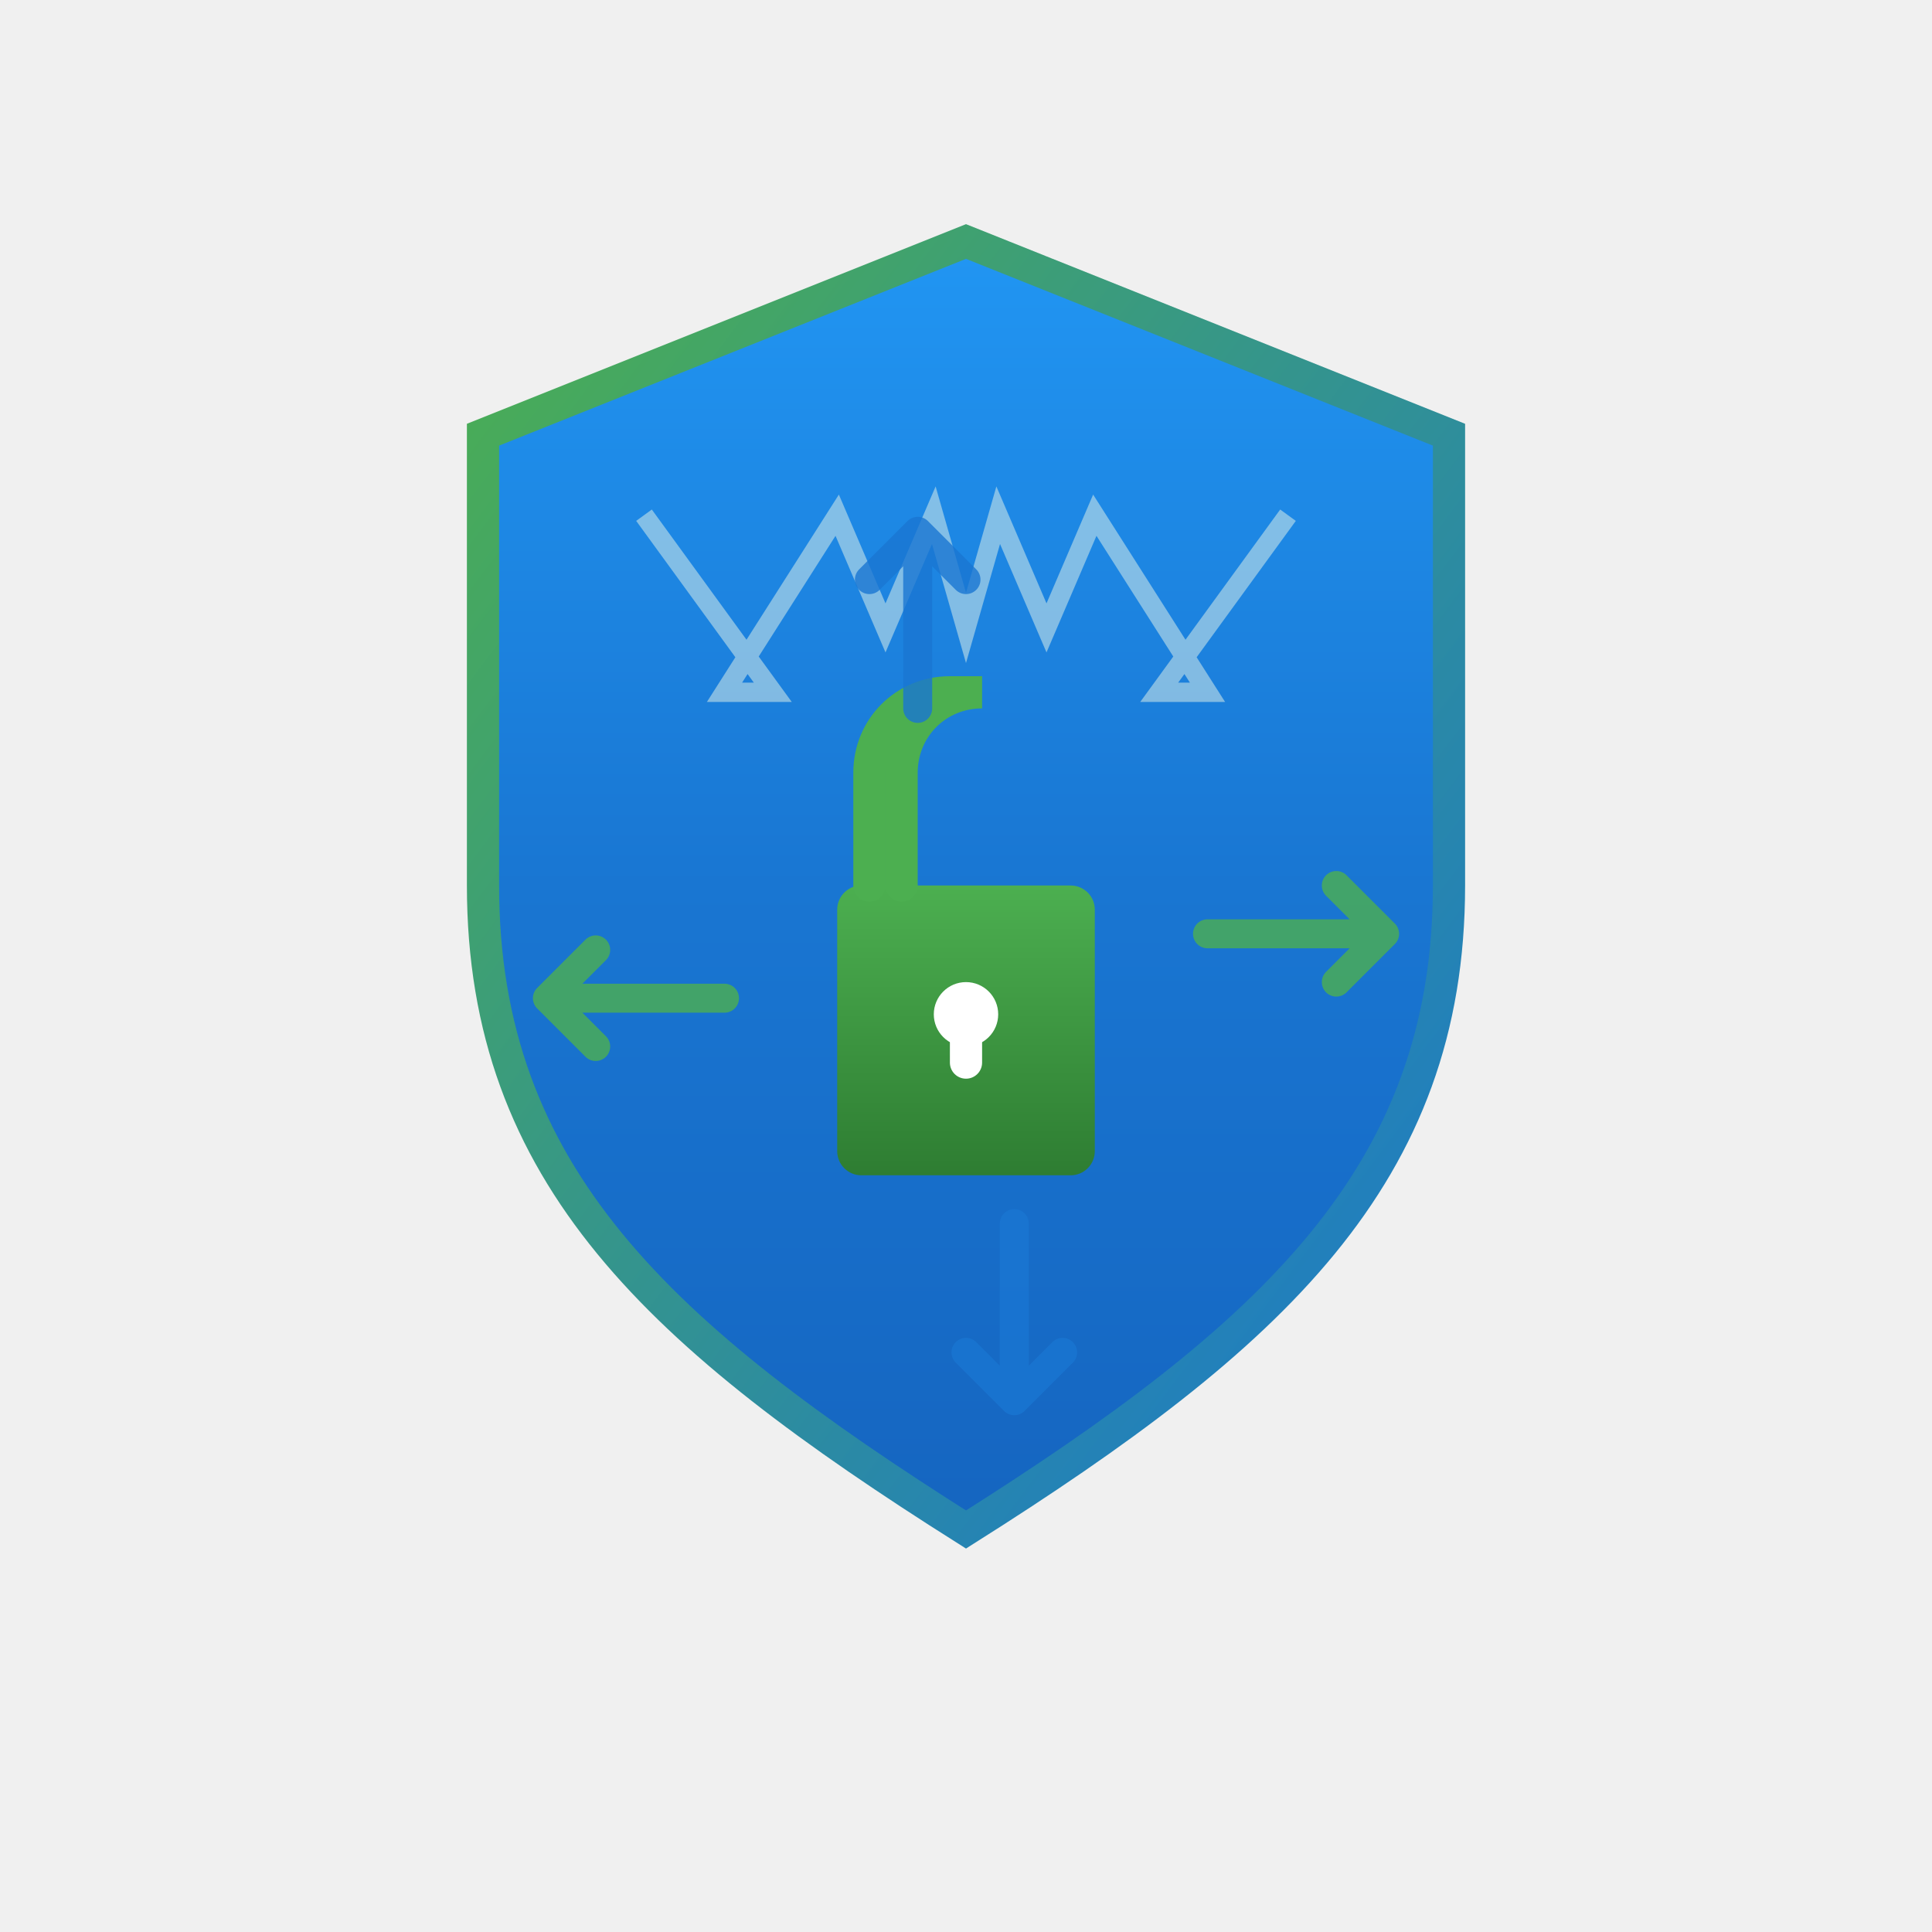
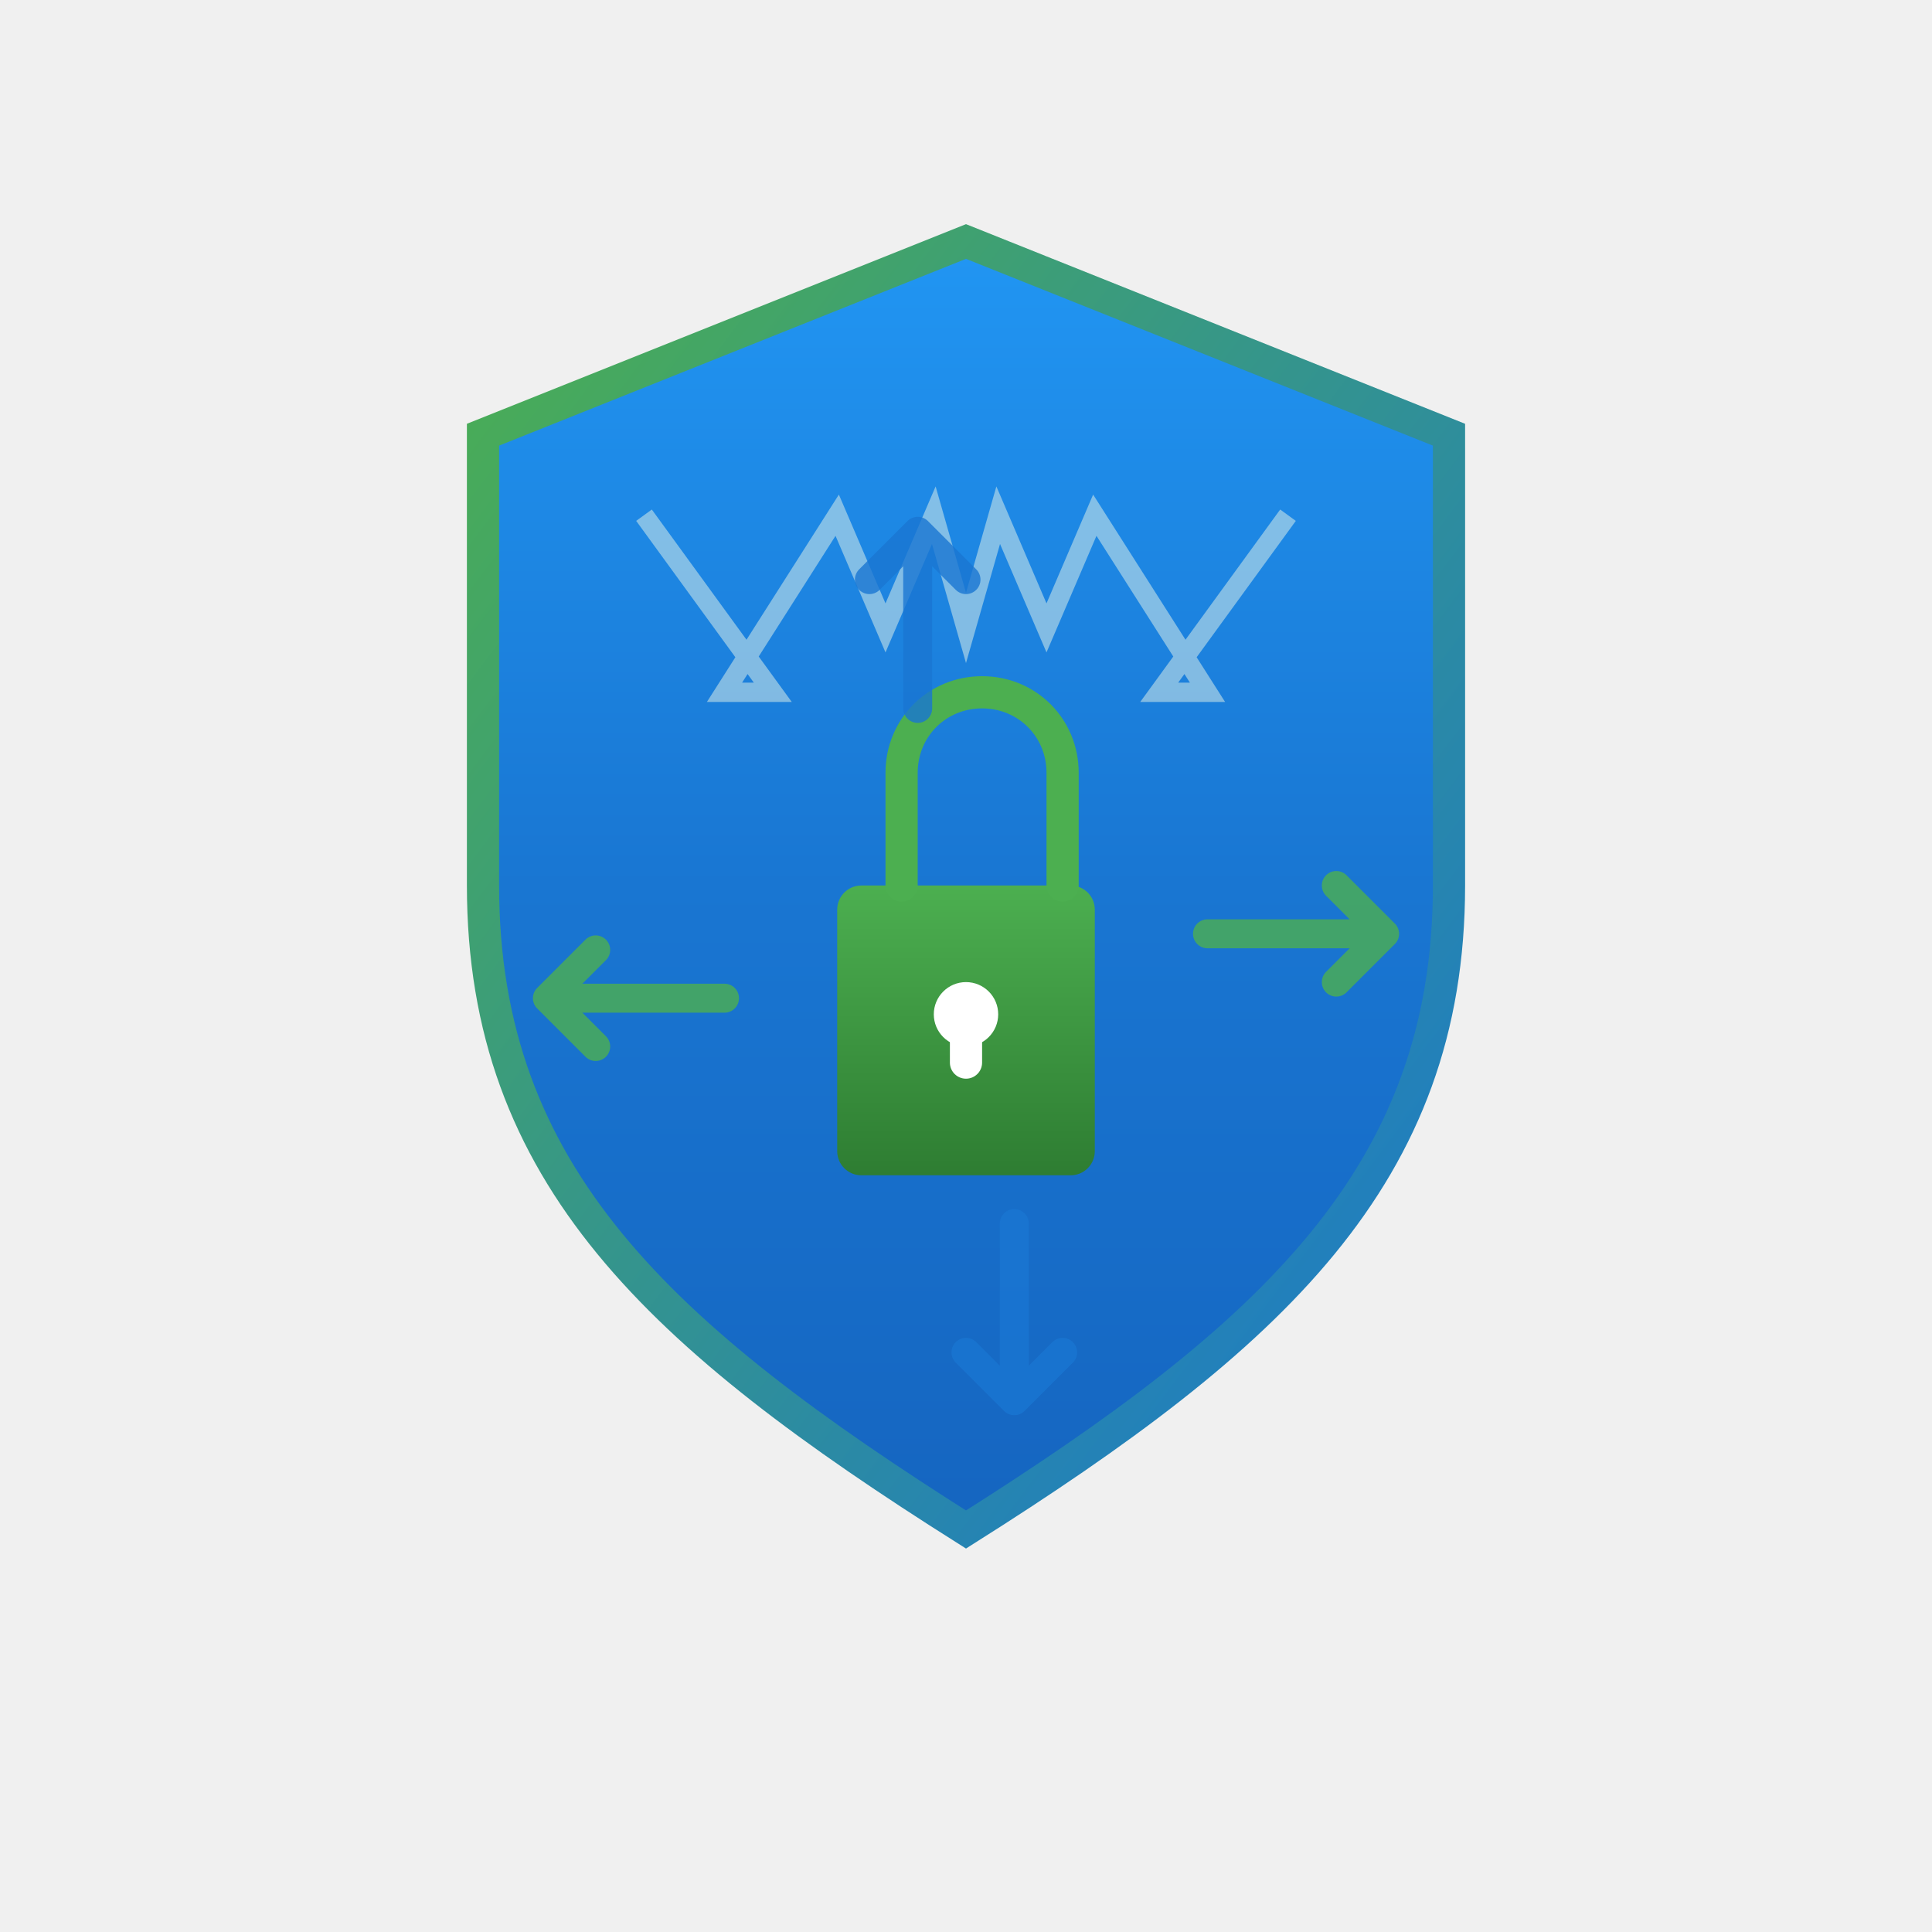
<svg xmlns="http://www.w3.org/2000/svg" width="120" height="120" viewBox="0 0 120 120" fill="none">
  <path d="M60 15 L90 27 L90 55 C90 73 79 83 60 95 C41 83 30 73 30 55 L30 27 L60 15Z" fill="url(#shieldGradient)" stroke="url(#borderGradient)" stroke-width="2" />
  <path d="M40 32 L48 43 L45 43 L52 32 L55 39 L58 32 L60 39 L62 32 L65 39 L68 32 L75 43 L72 43 L80 32" stroke="#E8F5E9" stroke-width="1.2" fill="none" opacity="0.5" />
  <rect x="52" y="55" width="16" height="18" rx="1.5" fill="url(#lockGradient)" />
-   <path d="M56 55 L56 48 C56 45.2 58.2 43 61 43 L59 43 C56.2 43 54 45.2 54 48 L54 55" stroke="#4CAF50" stroke-width="2" fill="none" stroke-linecap="round" />
+   <path d="M56 55 L56 48 C56 45.2 58.2 43 61 43 C63.8 43 66 45.2 66 48 L66 55" stroke="#4CAF50" stroke-width="2" fill="none" stroke-linecap="round" />
  <circle cx="60" cy="63" r="2" fill="white" />
  <rect x="59" y="63" width="2" height="4" fill="white" rx="1" />
  <g opacity="0.8">
    <path d="M75 58 L86 58 L83 55 M86 58 L83 61" stroke="#4CAF50" stroke-width="1.8" stroke-linecap="round" stroke-linejoin="round" fill="none" />
    <path d="M63 76 L63 87 L66 84 M63 87 L60 84" stroke="#1976D2" stroke-width="1.8" stroke-linecap="round" stroke-linejoin="round" fill="none" />
    <path d="M45 62 L34 62 L37 65 M34 62 L37 59" stroke="#4CAF50" stroke-width="1.8" stroke-linecap="round" stroke-linejoin="round" fill="none" />
    <path d="M57 44 L57 33 L54 36 M57 33 L60 36" stroke="#1976D2" stroke-width="1.8" stroke-linecap="round" stroke-linejoin="round" fill="none" />
  </g>
  <defs>
    <linearGradient id="shieldGradient" x1="0%" y1="0%" x2="0%" y2="100%">
      <stop offset="0%" style="stop-color:#2196F3;stop-opacity:1" />
      <stop offset="50%" style="stop-color:#1976D2;stop-opacity:1" />
      <stop offset="100%" style="stop-color:#1565C0;stop-opacity:1" />
    </linearGradient>
    <linearGradient id="borderGradient" x1="0%" y1="0%" x2="100%" y2="100%">
      <stop offset="0%" style="stop-color:#4CAF50;stop-opacity:1" />
      <stop offset="100%" style="stop-color:#1976D2;stop-opacity:1" />
    </linearGradient>
    <linearGradient id="lockGradient" x1="0%" y1="0%" x2="0%" y2="100%">
      <stop offset="0%" style="stop-color:#4CAF50;stop-opacity:1" />
      <stop offset="100%" style="stop-color:#2E7D32;stop-opacity:1" />
    </linearGradient>
  </defs>
</svg>
